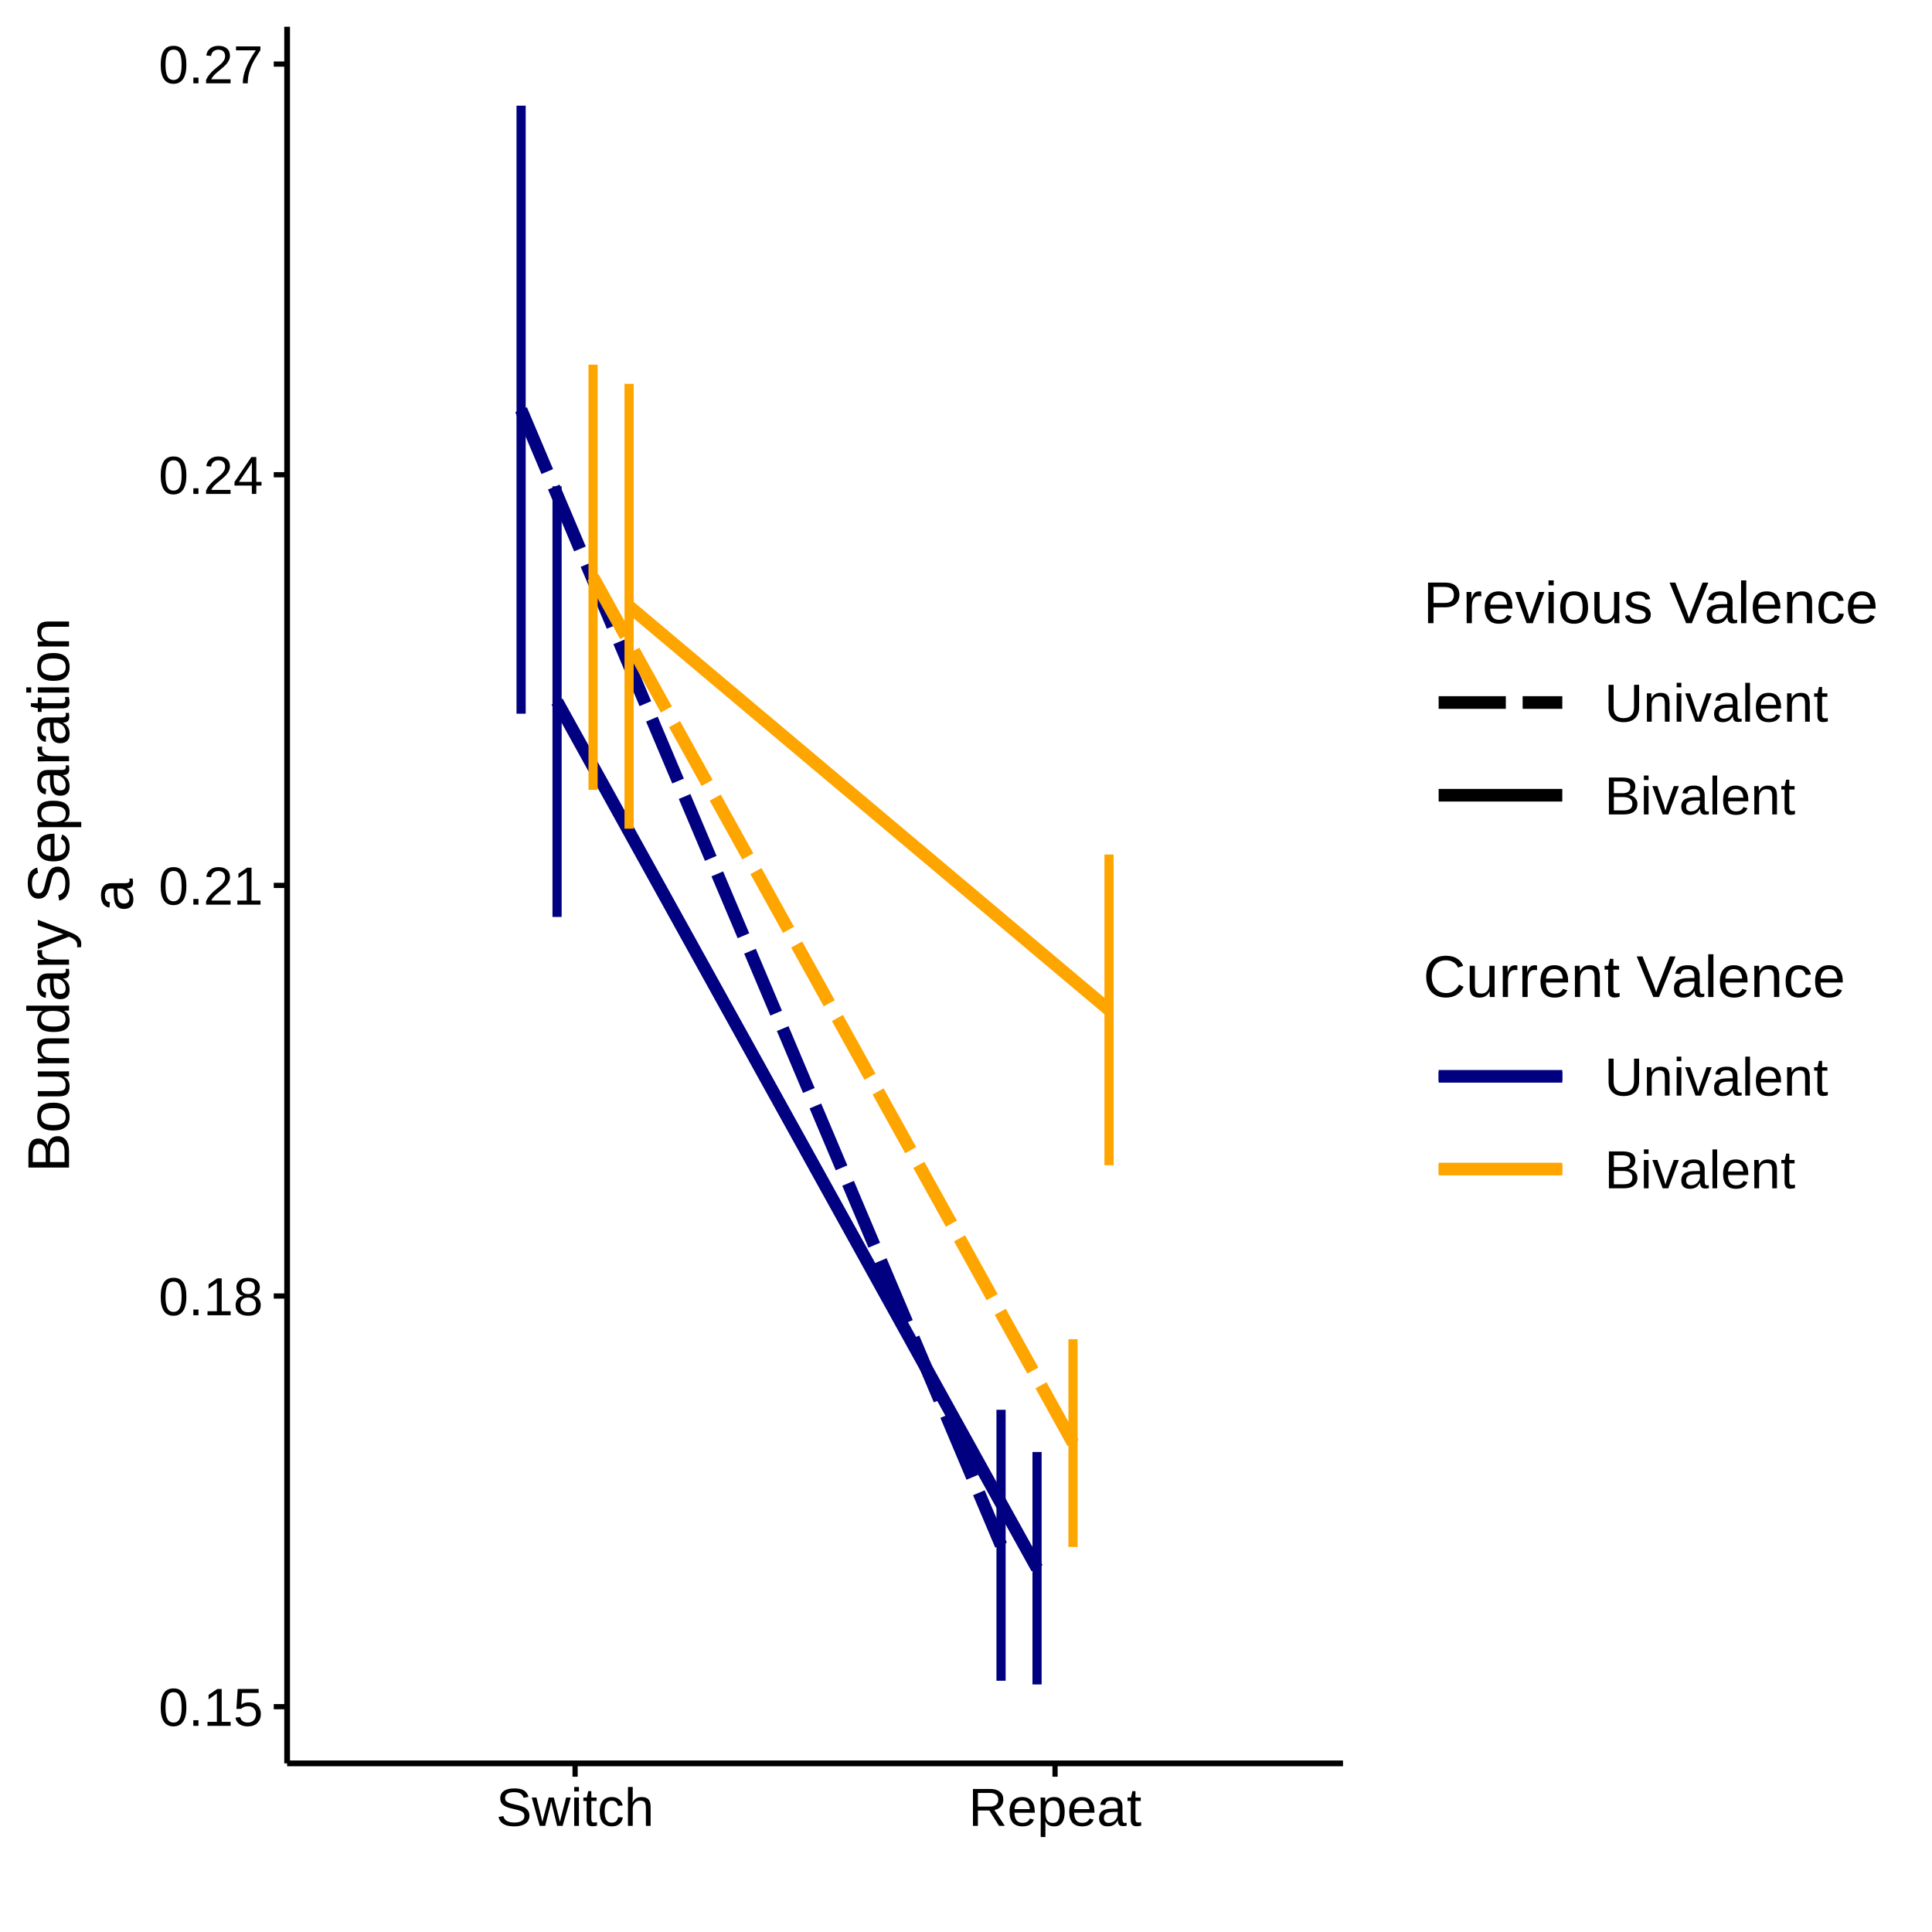
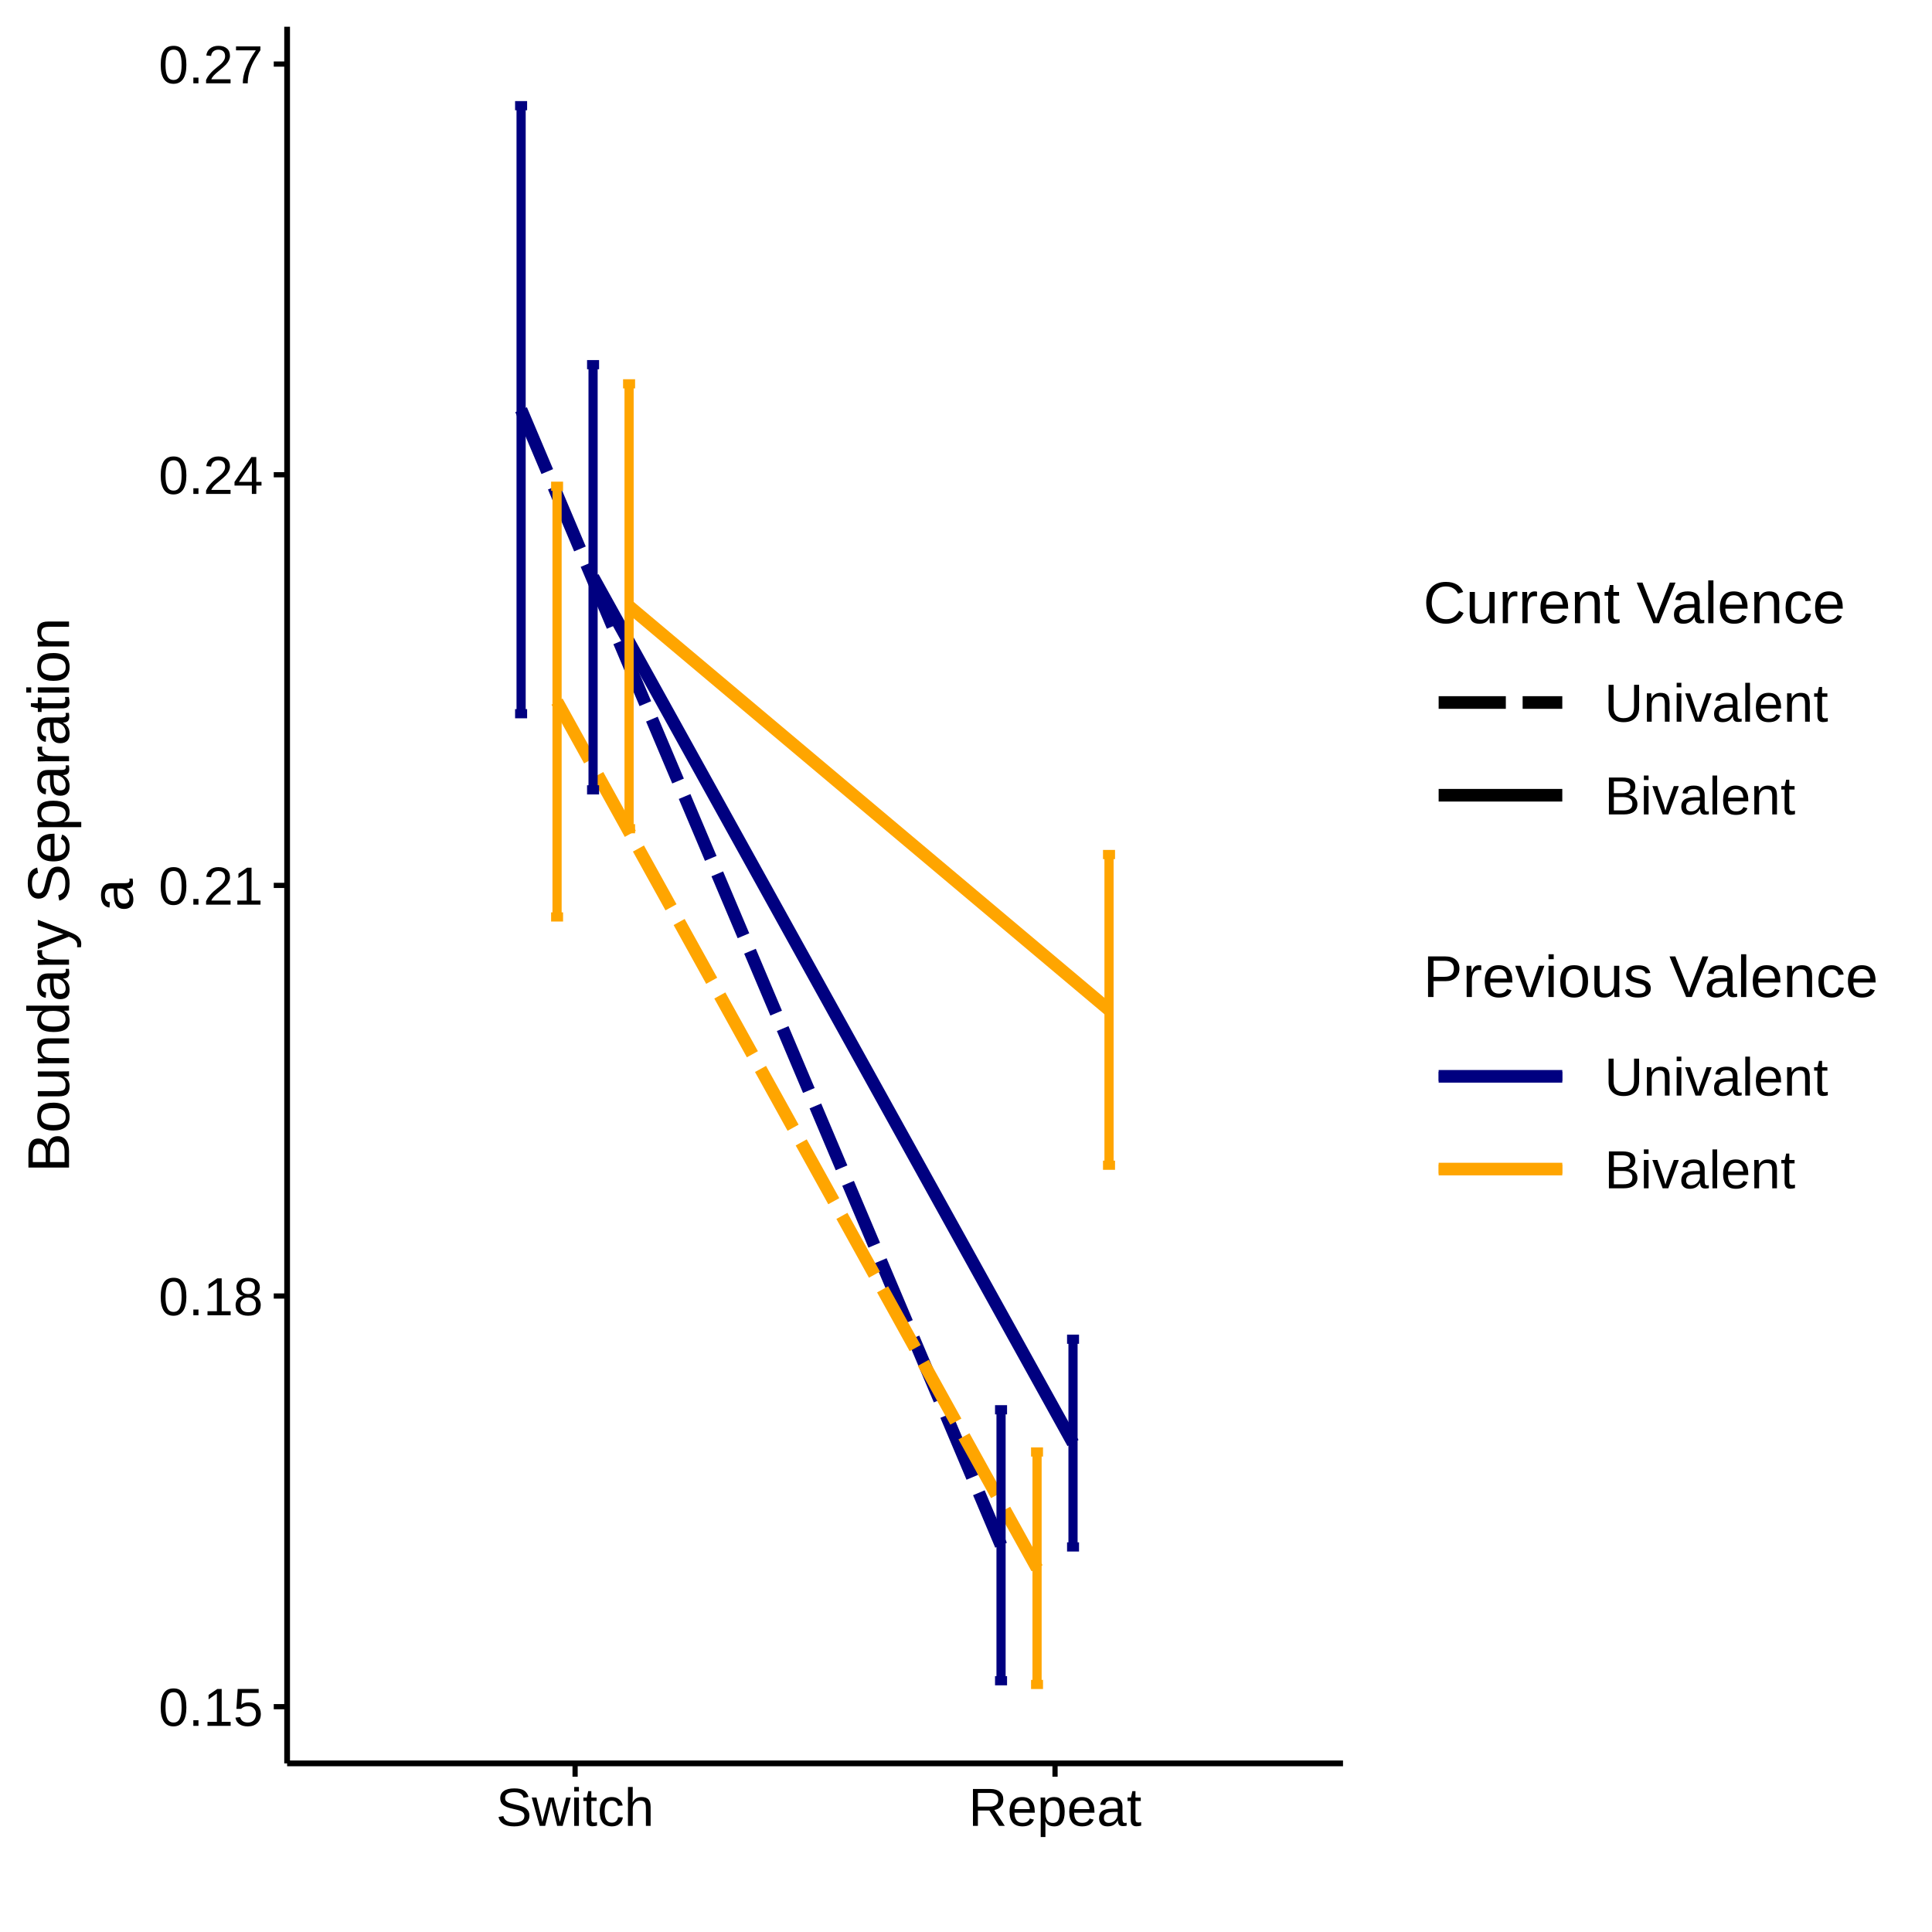
<svg xmlns="http://www.w3.org/2000/svg" width="360.00pt" height="360.00pt" viewBox="0 0 360.00 360.00">
  <g class="svglite">
    <defs>
      <style type="text/css">
    .svglite line, .svglite polyline, .svglite polygon, .svglite path, .svglite rect, .svglite circle {
      fill: none;
      stroke: #000000;
      stroke-linecap: round;
      stroke-linejoin: round;
      stroke-miterlimit: 10.00;
    }
    .svglite text {
      white-space: pre;
    }
    .svglite g.glyphgroup path {
      fill: inherit;
      stroke: none;
    }
  </style>
    </defs>
    <rect width="100%" height="100%" style="stroke: none; fill: #FFFFFF;" />
    <defs>
      <clipPath id="cpMC4wMHwzNjAuMDB8MC4wMHwzNjAuMDA=">
        <rect x="0.00" y="0.00" width="360.00" height="360.00" />
      </clipPath>
    </defs>
    <g clip-path="url(#cpMC4wMHwzNjAuMDB8MC4wMHwzNjAuMDA=)">
      <rect x="-0" y="0.00" width="360.00" height="360.00" style="stroke-width: 0.97; stroke: #FFFFFF; fill: #FFFFFF;" />
    </g>
    <defs>
      <clipPath id="cpNTMuNTB8MjUwLjI1fDQuOTh8MzI4LjU4">
        <rect x="53.50" y="4.98" width="196.75" height="323.60" />
      </clipPath>
    </defs>
    <g clip-path="url(#cpNTMuNTB8MjUwLjI1fDQuOTh8MzI4LjU4)">
      <rect x="53.50" y="4.98" width="196.75" height="323.60" style="stroke-width: 0.97; stroke: none; fill: #FFFFFF;" />
      <polyline points="97.10,76.34 186.53,287.93 " style="stroke-width: 2.35; stroke: #000080; stroke-dasharray: 12.52,3.13; stroke-linecap: butt;" />
-       <polyline points="103.80,130.73 193.24,292.22 " style="stroke-width: 2.35; stroke: #000080; stroke-linecap: butt;" />
-       <polyline points="110.51,107.56 199.94,268.89 " style="stroke-width: 2.35; stroke: #FFA500; stroke-dasharray: 12.52,3.13; stroke-linecap: butt;" />
+       <polyline points="103.80,130.73 193.24,292.22 " style="stroke-width: 2.35; stroke: #FFA500; stroke-dasharray: 12.52,3.13; stroke-linecap: butt;" />
+       <polyline points="110.51,107.56 199.94,268.89 " style="stroke-width: 2.35; stroke: #000080; stroke-linecap: butt;" />
      <polyline points="117.22,112.97 206.65,188.18 " style="stroke-width: 2.35; stroke: #FFA500; stroke-linecap: butt;" />
-       <polyline points="186.53,313.18 186.53,313.18 " style="stroke-width: 1.71; stroke: #000080; stroke-linecap: butt;" />
+       <polyline points="185.41,313.18 187.65,313.18 " style="stroke-width: 1.71; stroke: #000080; stroke-linecap: butt;" />
      <polyline points="186.53,313.18 186.53,262.69 " style="stroke-width: 1.71; stroke: #000080; stroke-linecap: butt;" />
-       <polyline points="186.53,262.69 186.53,262.69 " style="stroke-width: 1.71; stroke: #000080; stroke-linecap: butt;" />
-       <polyline points="97.10,132.99 97.10,132.99 " style="stroke-width: 1.71; stroke: #000080; stroke-linecap: butt;" />
+       <polyline points="185.41,262.69 187.65,262.69 " style="stroke-width: 1.71; stroke: #000080; stroke-linecap: butt;" />
+       <polyline points="95.98,132.99 98.22,132.99 " style="stroke-width: 1.71; stroke: #000080; stroke-linecap: butt;" />
      <polyline points="97.10,132.99 97.10,19.69 " style="stroke-width: 1.71; stroke: #000080; stroke-linecap: butt;" />
-       <polyline points="97.10,19.69 97.10,19.69 " style="stroke-width: 1.71; stroke: #000080; stroke-linecap: butt;" />
-       <polyline points="193.24,313.87 193.24,313.87 " style="stroke-width: 1.71; stroke: #000080; stroke-linecap: butt;" />
-       <polyline points="193.24,313.87 193.24,270.56 " style="stroke-width: 1.71; stroke: #000080; stroke-linecap: butt;" />
-       <polyline points="193.24,270.56 193.24,270.56 " style="stroke-width: 1.71; stroke: #000080; stroke-linecap: butt;" />
-       <polyline points="103.80,170.86 103.80,170.86 " style="stroke-width: 1.71; stroke: #000080; stroke-linecap: butt;" />
-       <polyline points="103.80,170.86 103.80,90.61 " style="stroke-width: 1.71; stroke: #000080; stroke-linecap: butt;" />
-       <polyline points="103.80,90.61 103.80,90.61 " style="stroke-width: 1.71; stroke: #000080; stroke-linecap: butt;" />
-       <polyline points="199.94,288.25 199.94,288.25 " style="stroke-width: 1.71; stroke: #FFA500; stroke-linecap: butt;" />
-       <polyline points="199.94,288.25 199.94,249.54 " style="stroke-width: 1.71; stroke: #FFA500; stroke-linecap: butt;" />
-       <polyline points="199.94,249.54 199.94,249.54 " style="stroke-width: 1.71; stroke: #FFA500; stroke-linecap: butt;" />
-       <polyline points="110.51,147.18 110.51,147.18 " style="stroke-width: 1.71; stroke: #FFA500; stroke-linecap: butt;" />
-       <polyline points="110.51,147.18 110.51,67.95 " style="stroke-width: 1.71; stroke: #FFA500; stroke-linecap: butt;" />
-       <polyline points="110.51,67.95 110.51,67.95 " style="stroke-width: 1.71; stroke: #FFA500; stroke-linecap: butt;" />
-       <polyline points="206.65,217.12 206.65,217.12 " style="stroke-width: 1.71; stroke: #FFA500; stroke-linecap: butt;" />
+       <polyline points="95.98,19.69 98.22,19.69 " style="stroke-width: 1.71; stroke: #000080; stroke-linecap: butt;" />
+       <polyline points="192.12,313.87 194.35,313.87 " style="stroke-width: 1.71; stroke: #FFA500; stroke-linecap: butt;" />
+       <polyline points="193.24,313.87 193.24,270.56 " style="stroke-width: 1.71; stroke: #FFA500; stroke-linecap: butt;" />
+       <polyline points="192.12,270.56 194.35,270.56 " style="stroke-width: 1.71; stroke: #FFA500; stroke-linecap: butt;" />
+       <polyline points="102.69,170.86 104.92,170.86 " style="stroke-width: 1.71; stroke: #FFA500; stroke-linecap: butt;" />
+       <polyline points="103.80,170.86 103.80,90.61 " style="stroke-width: 1.71; stroke: #FFA500; stroke-linecap: butt;" />
+       <polyline points="102.69,90.61 104.92,90.61 " style="stroke-width: 1.71; stroke: #FFA500; stroke-linecap: butt;" />
+       <polyline points="198.83,288.25 201.06,288.25 " style="stroke-width: 1.71; stroke: #000080; stroke-linecap: butt;" />
+       <polyline points="199.94,288.25 199.94,249.54 " style="stroke-width: 1.71; stroke: #000080; stroke-linecap: butt;" />
+       <polyline points="198.83,249.54 201.06,249.54 " style="stroke-width: 1.71; stroke: #000080; stroke-linecap: butt;" />
+       <polyline points="109.39,147.18 111.63,147.18 " style="stroke-width: 1.71; stroke: #000080; stroke-linecap: butt;" />
+       <polyline points="110.51,147.18 110.51,67.95 " style="stroke-width: 1.71; stroke: #000080; stroke-linecap: butt;" />
+       <polyline points="109.39,67.95 111.63,67.95 " style="stroke-width: 1.71; stroke: #000080; stroke-linecap: butt;" />
+       <polyline points="205.53,217.12 207.77,217.12 " style="stroke-width: 1.71; stroke: #FFA500; stroke-linecap: butt;" />
      <polyline points="206.65,217.12 206.65,159.23 " style="stroke-width: 1.71; stroke: #FFA500; stroke-linecap: butt;" />
-       <polyline points="206.65,159.23 206.65,159.23 " style="stroke-width: 1.71; stroke: #FFA500; stroke-linecap: butt;" />
-       <polyline points="117.22,154.42 117.22,154.42 " style="stroke-width: 1.71; stroke: #FFA500; stroke-linecap: butt;" />
+       <polyline points="205.53,159.23 207.77,159.23 " style="stroke-width: 1.71; stroke: #FFA500; stroke-linecap: butt;" />
+       <polyline points="116.10,154.42 118.34,154.42 " style="stroke-width: 1.71; stroke: #FFA500; stroke-linecap: butt;" />
      <polyline points="117.22,154.42 117.22,71.52 " style="stroke-width: 1.71; stroke: #FFA500; stroke-linecap: butt;" />
-       <polyline points="117.22,71.52 117.22,71.52 " style="stroke-width: 1.71; stroke: #FFA500; stroke-linecap: butt;" />
+       <polyline points="116.10,71.52 118.34,71.52 " style="stroke-width: 1.71; stroke: #FFA500; stroke-linecap: butt;" />
    </g>
    <g clip-path="url(#cpMC4wMHwzNjAuMDB8MC4wMHwzNjAuMDA=)">
      <polyline points="53.50,328.58 53.50,4.98 " style="stroke-width: 1.07; stroke-linecap: butt;" />
      <text x="49.02" y="321.59" text-anchor="end" style="font-size: 10.00px; font-family: &quot;Arial&quot;;" textLength="19.47px" lengthAdjust="spacingAndGlyphs">0.15</text>
      <text x="49.02" y="245.08" text-anchor="end" style="font-size: 10.00px; font-family: &quot;Arial&quot;;" textLength="19.47px" lengthAdjust="spacingAndGlyphs">0.18</text>
      <text x="49.02" y="168.56" text-anchor="end" style="font-size: 10.00px; font-family: &quot;Arial&quot;;" textLength="19.47px" lengthAdjust="spacingAndGlyphs">0.21</text>
      <text x="49.02" y="92.04" text-anchor="end" style="font-size: 10.00px; font-family: &quot;Arial&quot;;" textLength="19.47px" lengthAdjust="spacingAndGlyphs">0.24</text>
      <text x="49.02" y="15.52" text-anchor="end" style="font-size: 10.00px; font-family: &quot;Arial&quot;;" textLength="19.47px" lengthAdjust="spacingAndGlyphs">0.27</text>
      <polyline points="51.01,318.01 53.50,318.01 " style="stroke-width: 0.97; stroke-linecap: butt;" />
      <polyline points="51.01,241.49 53.50,241.49 " style="stroke-width: 0.97; stroke-linecap: butt;" />
      <polyline points="51.01,164.98 53.50,164.98 " style="stroke-width: 0.97; stroke-linecap: butt;" />
      <polyline points="51.01,88.46 53.50,88.46 " style="stroke-width: 0.97; stroke-linecap: butt;" />
      <polyline points="51.01,11.94 53.50,11.94 " style="stroke-width: 0.97; stroke-linecap: butt;" />
      <polyline points="53.50,328.58 250.25,328.58 " style="stroke-width: 1.07; stroke-linecap: butt;" />
      <polyline points="107.16,331.07 107.16,328.58 " style="stroke-width: 0.97; stroke-linecap: butt;" />
      <polyline points="196.59,331.07 196.59,328.58 " style="stroke-width: 0.97; stroke-linecap: butt;" />
      <text x="107.16" y="340.23" text-anchor="middle" style="font-size: 10.00px; font-family: &quot;Arial&quot;;" textLength="29.45px" lengthAdjust="spacingAndGlyphs">Switch</text>
      <text x="196.59" y="340.23" text-anchor="middle" style="font-size: 10.00px; font-family: &quot;Arial&quot;;" textLength="32.25px" lengthAdjust="spacingAndGlyphs">Repeat</text>
      <text transform="translate(12.86,166.78) rotate(-90)" text-anchor="middle" style="font-size: 11.00px; font-family: &quot;Arial&quot;;" textLength="103.44px" lengthAdjust="spacingAndGlyphs">Boundary Separation</text>
      <text transform="translate(24.74,166.78) rotate(-90)" text-anchor="middle" style="font-size: 11.00px; font-family: &quot;Arial&quot;;" textLength="6.12px" lengthAdjust="spacingAndGlyphs">a</text>
-       <rect x="260.21" y="102.10" width="94.81" height="59.70" style="stroke-width: 0.97; stroke: none; fill: #FFFFFF;" />
-       <text x="265.19" y="116.12" style="font-size: 11.00px; font-family: &quot;Arial&quot;;" textLength="84.84px" lengthAdjust="spacingAndGlyphs">Previous Valence</text>
+       <rect x="260.21" y="102.10" width="88.68" height="59.70" style="stroke-width: 0.97; stroke: none; fill: #FFFFFF;" />
+       <text x="265.19" y="116.12" style="font-size: 11.00px; font-family: &quot;Arial&quot;;" textLength="78.72px" lengthAdjust="spacingAndGlyphs">Current Valence</text>
      <rect x="265.19" y="122.26" width="28.80" height="17.28" style="stroke-width: 0.97; stroke: none; fill: #FFFFFF;" />
      <line x1="268.07" y1="130.90" x2="291.11" y2="130.90" style="stroke-width: 2.35; stroke-dasharray: 12.52,3.13; stroke-linecap: butt;" />
      <rect x="265.19" y="139.54" width="28.80" height="17.28" style="stroke-width: 0.97; stroke: none; fill: #FFFFFF;" />
      <line x1="268.07" y1="148.18" x2="291.11" y2="148.18" style="stroke-width: 2.35; stroke-linecap: butt;" />
      <text x="298.97" y="134.48" style="font-size: 10.00px; font-family: &quot;Arial&quot;;" textLength="41.69px" lengthAdjust="spacingAndGlyphs">Univalent</text>
      <text x="298.97" y="151.76" style="font-size: 10.00px; font-family: &quot;Arial&quot;;" textLength="35.58px" lengthAdjust="spacingAndGlyphs">Bivalent</text>
-       <rect x="260.21" y="171.76" width="88.68" height="59.70" style="stroke-width: 0.97; stroke: none; fill: #FFFFFF;" />
-       <text x="265.19" y="185.78" style="font-size: 11.00px; font-family: &quot;Arial&quot;;" textLength="78.72px" lengthAdjust="spacingAndGlyphs">Current Valence</text>
+       <rect x="260.21" y="171.76" width="94.81" height="59.70" style="stroke-width: 0.97; stroke: none; fill: #FFFFFF;" />
+       <text x="265.19" y="185.78" style="font-size: 11.00px; font-family: &quot;Arial&quot;;" textLength="84.84px" lengthAdjust="spacingAndGlyphs">Previous Valence</text>
      <rect x="265.19" y="191.92" width="28.80" height="17.28" style="stroke-width: 0.97; stroke: none; fill: #FFFFFF;" />
      <line x1="268.07" y1="200.56" x2="291.11" y2="200.56" style="stroke-width: 2.35; stroke: #000080; stroke-linecap: butt;" />
      <line x1="268.07" y1="200.56" x2="291.11" y2="200.56" style="stroke-width: 1.71; stroke: #000080; stroke-linecap: butt;" />
      <rect x="265.19" y="209.20" width="28.80" height="17.28" style="stroke-width: 0.97; stroke: none; fill: #FFFFFF;" />
      <line x1="268.07" y1="217.84" x2="291.11" y2="217.84" style="stroke-width: 2.35; stroke: #FFA500; stroke-linecap: butt;" />
      <line x1="268.07" y1="217.84" x2="291.11" y2="217.84" style="stroke-width: 1.71; stroke: #FFA500; stroke-linecap: butt;" />
      <text x="298.97" y="204.14" style="font-size: 10.00px; font-family: &quot;Arial&quot;;" textLength="41.69px" lengthAdjust="spacingAndGlyphs">Univalent</text>
      <text x="298.97" y="221.42" style="font-size: 10.00px; font-family: &quot;Arial&quot;;" textLength="35.58px" lengthAdjust="spacingAndGlyphs">Bivalent</text>
    </g>
  </g>
</svg>
